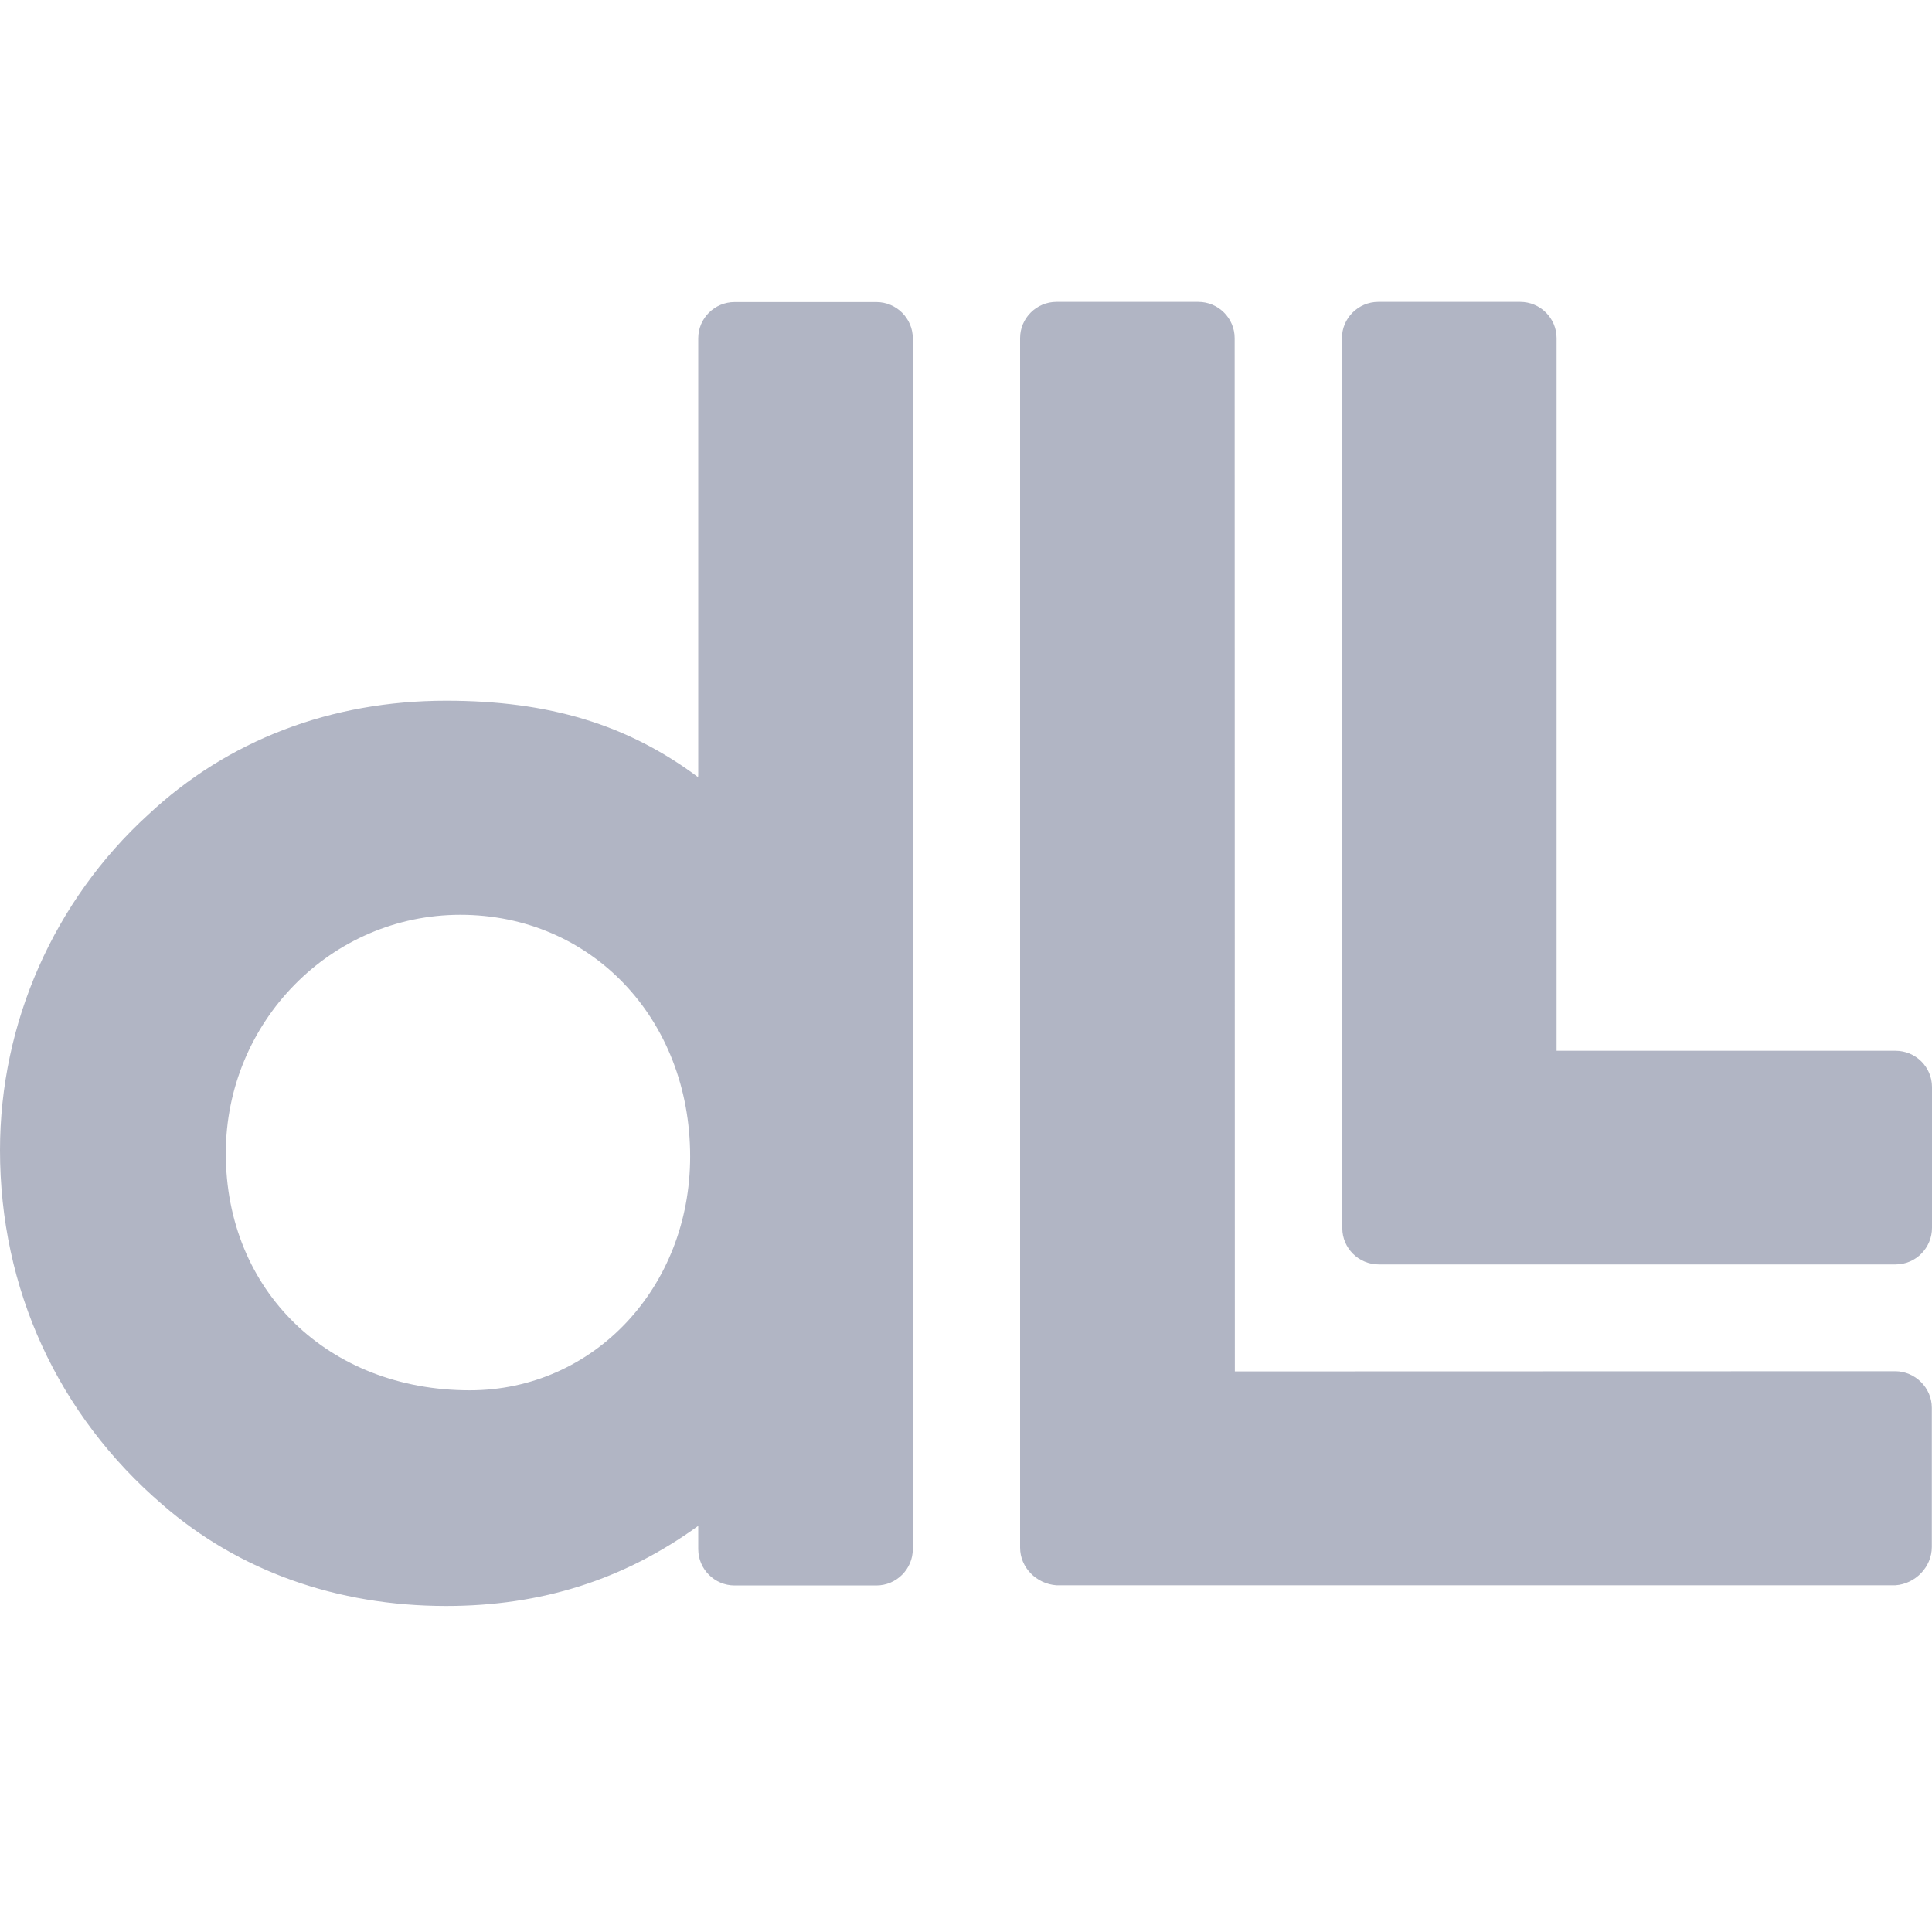
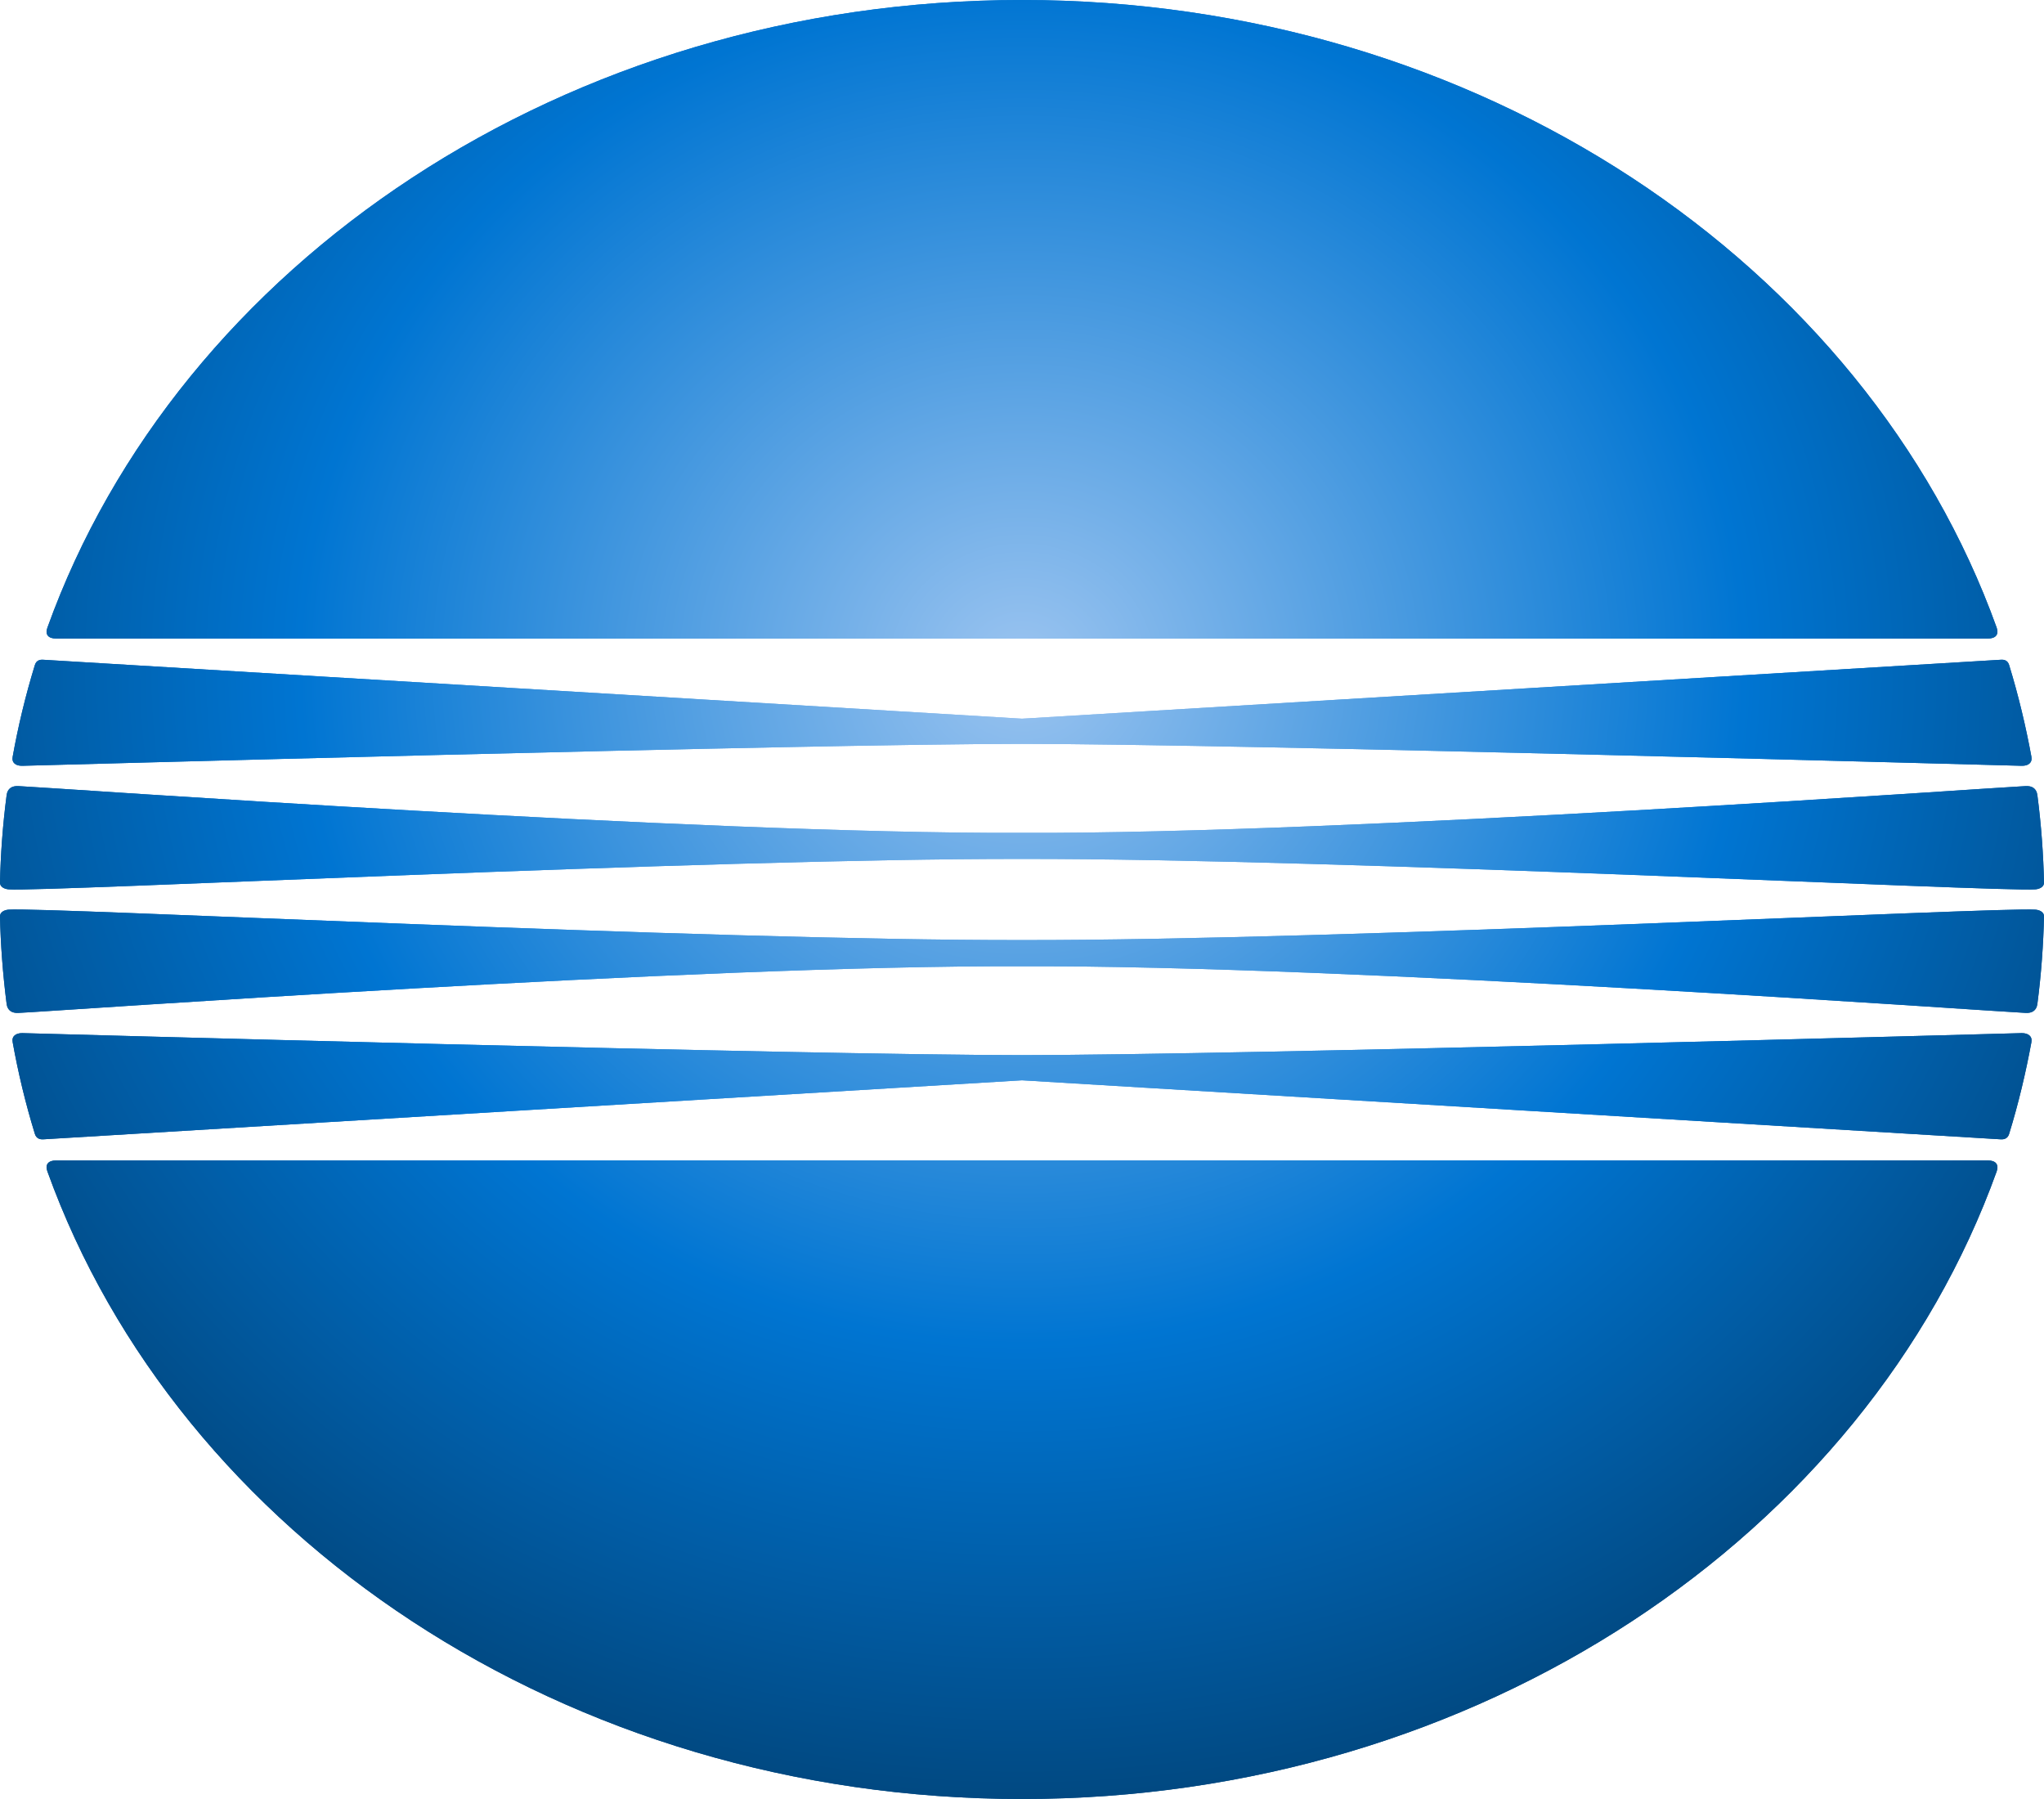
- <svg xmlns="http://www.w3.org/2000/svg" width="32" height="32" viewBox="0 0 32 32" fill="none">
-   <path fill-rule="evenodd" clip-rule="evenodd" d="M7.781 23.028C5.439 23.028 3.74 21.378 3.74 19.103C3.74 16.925 5.482 15.152 7.624 15.152C9.794 15.152 11.431 16.874 11.431 19.155C11.431 21.328 9.828 23.028 7.781 23.028ZM14.516 5.003C14.847 5.003 15.119 5.273 15.119 5.603V25.659C15.119 25.989 14.847 26.26 14.516 26.26H12.167C11.835 26.26 11.565 25.989 11.565 25.659V25.279L11.562 25.275C10.332 26.166 8.964 26.6 7.39 26.6C5.579 26.6 3.954 26.02 2.691 24.922C0.956 23.431 0 21.346 0 19.051C0 16.943 0.894 14.918 2.453 13.495C3.771 12.26 5.479 11.606 7.39 11.606C9.09 11.606 10.392 11.999 11.562 12.872L11.565 12.838V5.603C11.565 5.273 11.835 5.003 12.167 5.003H14.516ZM19.848 5C20.179 5 20.45 5.27 20.45 5.6L20.453 22.715L31.394 22.712C31.72 22.714 31.997 22.986 31.997 23.316V25.623C31.997 25.953 31.726 26.234 31.394 26.257H17.498C17.167 26.234 16.896 25.964 16.896 25.633V5.6C16.896 5.27 17.167 5 17.498 5H19.848ZM25.179 5C25.511 5 25.782 5.27 25.782 5.6V17.404H31.397C31.729 17.404 32 17.673 32 18.004V20.337C32 20.666 31.734 20.943 31.397 20.943H22.836C22.504 20.943 22.233 20.673 22.233 20.343L22.227 5.6C22.227 5.27 22.498 5 22.829 5H25.179Z" fill="#B1B5C4" />
+ <svg xmlns="http://www.w3.org/2000/svg" width="25" height="22" viewBox="0 0 25 22" fill="none">
+   <path d="M0.687 7.809H24.312C24.409 7.809 24.451 7.76 24.421 7.675C22.822 3.233 18.09 0 12.5 0C6.911 0 2.178 3.233 0.58 7.675C0.548 7.76 0.591 7.809 0.687 7.809ZM0.106 10.876C0.546 10.909 8.629 10.498 12.5 10.504C16.374 10.498 24.454 10.909 24.894 10.876C24.955 10.871 25.001 10.84 25 10.794C24.993 10.459 24.967 10.09 24.919 9.724C24.908 9.64 24.852 9.61 24.778 9.613C24.414 9.628 16.456 10.201 12.5 10.185C8.545 10.201 0.588 9.628 0.222 9.613C0.149 9.61 0.092 9.64 0.081 9.724C0.033 10.09 0.007 10.459 7.01072e-06 10.794C-0.001 10.84 0.045 10.871 0.106 10.876ZM0.272 9.365C0.366 9.364 9.886 9.097 12.5 9.097C15.113 9.097 24.634 9.364 24.728 9.365C24.806 9.366 24.859 9.33 24.846 9.254C24.779 8.89 24.689 8.508 24.573 8.131C24.557 8.079 24.516 8.065 24.474 8.068C24.427 8.071 12.5 8.789 12.5 8.789C12.5 8.789 0.573 8.071 0.526 8.068C0.485 8.065 0.443 8.079 0.427 8.131C0.311 8.508 0.22 8.89 0.155 9.254C0.141 9.33 0.194 9.366 0.272 9.365ZM0.58 14.326C2.178 18.767 6.911 22 12.5 22C18.09 22 22.822 18.767 24.421 14.326C24.451 14.24 24.409 14.191 24.312 14.191H0.687C0.591 14.191 0.548 14.24 0.58 14.326ZM7.01072e-06 11.206C0.007 11.541 0.034 11.91 0.081 12.277C0.092 12.36 0.149 12.39 0.222 12.387C0.588 12.373 8.546 11.799 12.5 11.817C16.456 11.799 24.414 12.372 24.778 12.387C24.852 12.39 24.908 12.36 24.919 12.277C24.967 11.91 24.993 11.541 25 11.206C25.001 11.159 24.955 11.129 24.894 11.124C24.454 11.091 16.374 11.502 12.5 11.496C8.629 11.502 0.546 11.091 0.106 11.124C0.045 11.129 -0.001 11.159 7.01072e-06 11.206ZM0.155 12.745C0.22 13.109 0.311 13.492 0.427 13.868C0.443 13.92 0.485 13.935 0.526 13.933C0.573 13.929 12.5 13.211 12.5 13.211C12.5 13.211 24.427 13.929 24.474 13.933C24.516 13.935 24.557 13.92 24.573 13.868C24.689 13.493 24.779 13.109 24.846 12.745C24.859 12.671 24.806 12.634 24.728 12.634C24.634 12.636 15.113 12.903 12.5 12.903C9.886 12.903 0.366 12.636 0.272 12.634C0.194 12.634 0.141 12.671 0.155 12.745Z" fill="url(#paint0_radial_9251_66646)" />
+   <path d="M0.687 7.809H24.312C24.409 7.809 24.451 7.76 24.421 7.675C22.822 3.233 18.09 0 12.5 0C6.911 0 2.178 3.233 0.58 7.675C0.548 7.76 0.591 7.809 0.687 7.809ZM0.106 10.876C0.546 10.909 8.629 10.498 12.5 10.504C16.374 10.498 24.454 10.909 24.894 10.876C24.955 10.871 25.001 10.84 25 10.794C24.993 10.459 24.967 10.09 24.919 9.724C24.908 9.64 24.852 9.61 24.778 9.613C24.414 9.628 16.456 10.201 12.5 10.185C8.545 10.201 0.588 9.628 0.222 9.613C0.149 9.61 0.092 9.64 0.081 9.724C0.033 10.09 0.007 10.459 7.01072e-06 10.794C-0.001 10.84 0.045 10.871 0.106 10.876ZM0.272 9.365C0.366 9.364 9.886 9.097 12.5 9.097C15.113 9.097 24.634 9.364 24.728 9.365C24.806 9.366 24.859 9.33 24.846 9.254C24.779 8.89 24.689 8.508 24.573 8.131C24.557 8.079 24.516 8.065 24.474 8.068C24.427 8.071 12.5 8.789 12.5 8.789C12.5 8.789 0.573 8.071 0.526 8.068C0.485 8.065 0.443 8.079 0.427 8.131C0.311 8.508 0.22 8.89 0.155 9.254C0.141 9.33 0.194 9.366 0.272 9.365ZM0.58 14.326C2.178 18.767 6.911 22 12.5 22C18.09 22 22.822 18.767 24.421 14.326C24.451 14.24 24.409 14.191 24.312 14.191H0.687C0.591 14.191 0.548 14.24 0.58 14.326ZM7.01072e-06 11.206C0.007 11.541 0.034 11.91 0.081 12.277C0.092 12.36 0.149 12.39 0.222 12.387C0.588 12.373 8.546 11.799 12.5 11.817C16.456 11.799 24.414 12.372 24.778 12.387C24.852 12.39 24.908 12.36 24.919 12.277C24.967 11.91 24.993 11.541 25 11.206C25.001 11.159 24.955 11.129 24.894 11.124C24.454 11.091 16.374 11.502 12.5 11.496C8.629 11.502 0.546 11.091 0.106 11.124C0.045 11.129 -0.001 11.159 7.01072e-06 11.206ZM0.155 12.745C0.22 13.109 0.311 13.492 0.427 13.868C0.443 13.92 0.485 13.935 0.526 13.933C0.573 13.929 12.5 13.211 12.5 13.211C12.5 13.211 24.427 13.929 24.474 13.933C24.516 13.935 24.557 13.92 24.573 13.868C24.689 13.493 24.779 13.109 24.846 12.745C24.859 12.671 24.806 12.634 24.728 12.634C24.634 12.636 15.113 12.903 12.5 12.903C9.886 12.903 0.366 12.636 0.272 12.634C0.194 12.634 0.141 12.671 0.155 12.745Z" fill="url(#paint1_radial_9251_66646)" />
+   <defs>
+     <radialGradient id="paint0_radial_9251_66646" cx="0" cy="0" r="1" gradientUnits="userSpaceOnUse" gradientTransform="translate(12.5 8.18223) scale(14.7317 13.8586)">
+       <stop stop-color="#9BC4F0" />
+       <stop offset="0.593" stop-color="#0075D2" />
+       <stop offset="1" stop-color="#014880" />
+     </radialGradient>
+     <radialGradient id="paint1_radial_9251_66646" cx="0" cy="0" r="1" gradientUnits="userSpaceOnUse" gradientTransform="translate(12.5 8.18223) scale(14.7317 13.8586)">
+       <stop stop-color="#9BC4F0" />
+       <stop offset="0.593" stop-color="#0075D2" />
+       <stop offset="1" stop-color="#014880" />
+     </radialGradient>
+   </defs>
</svg>
